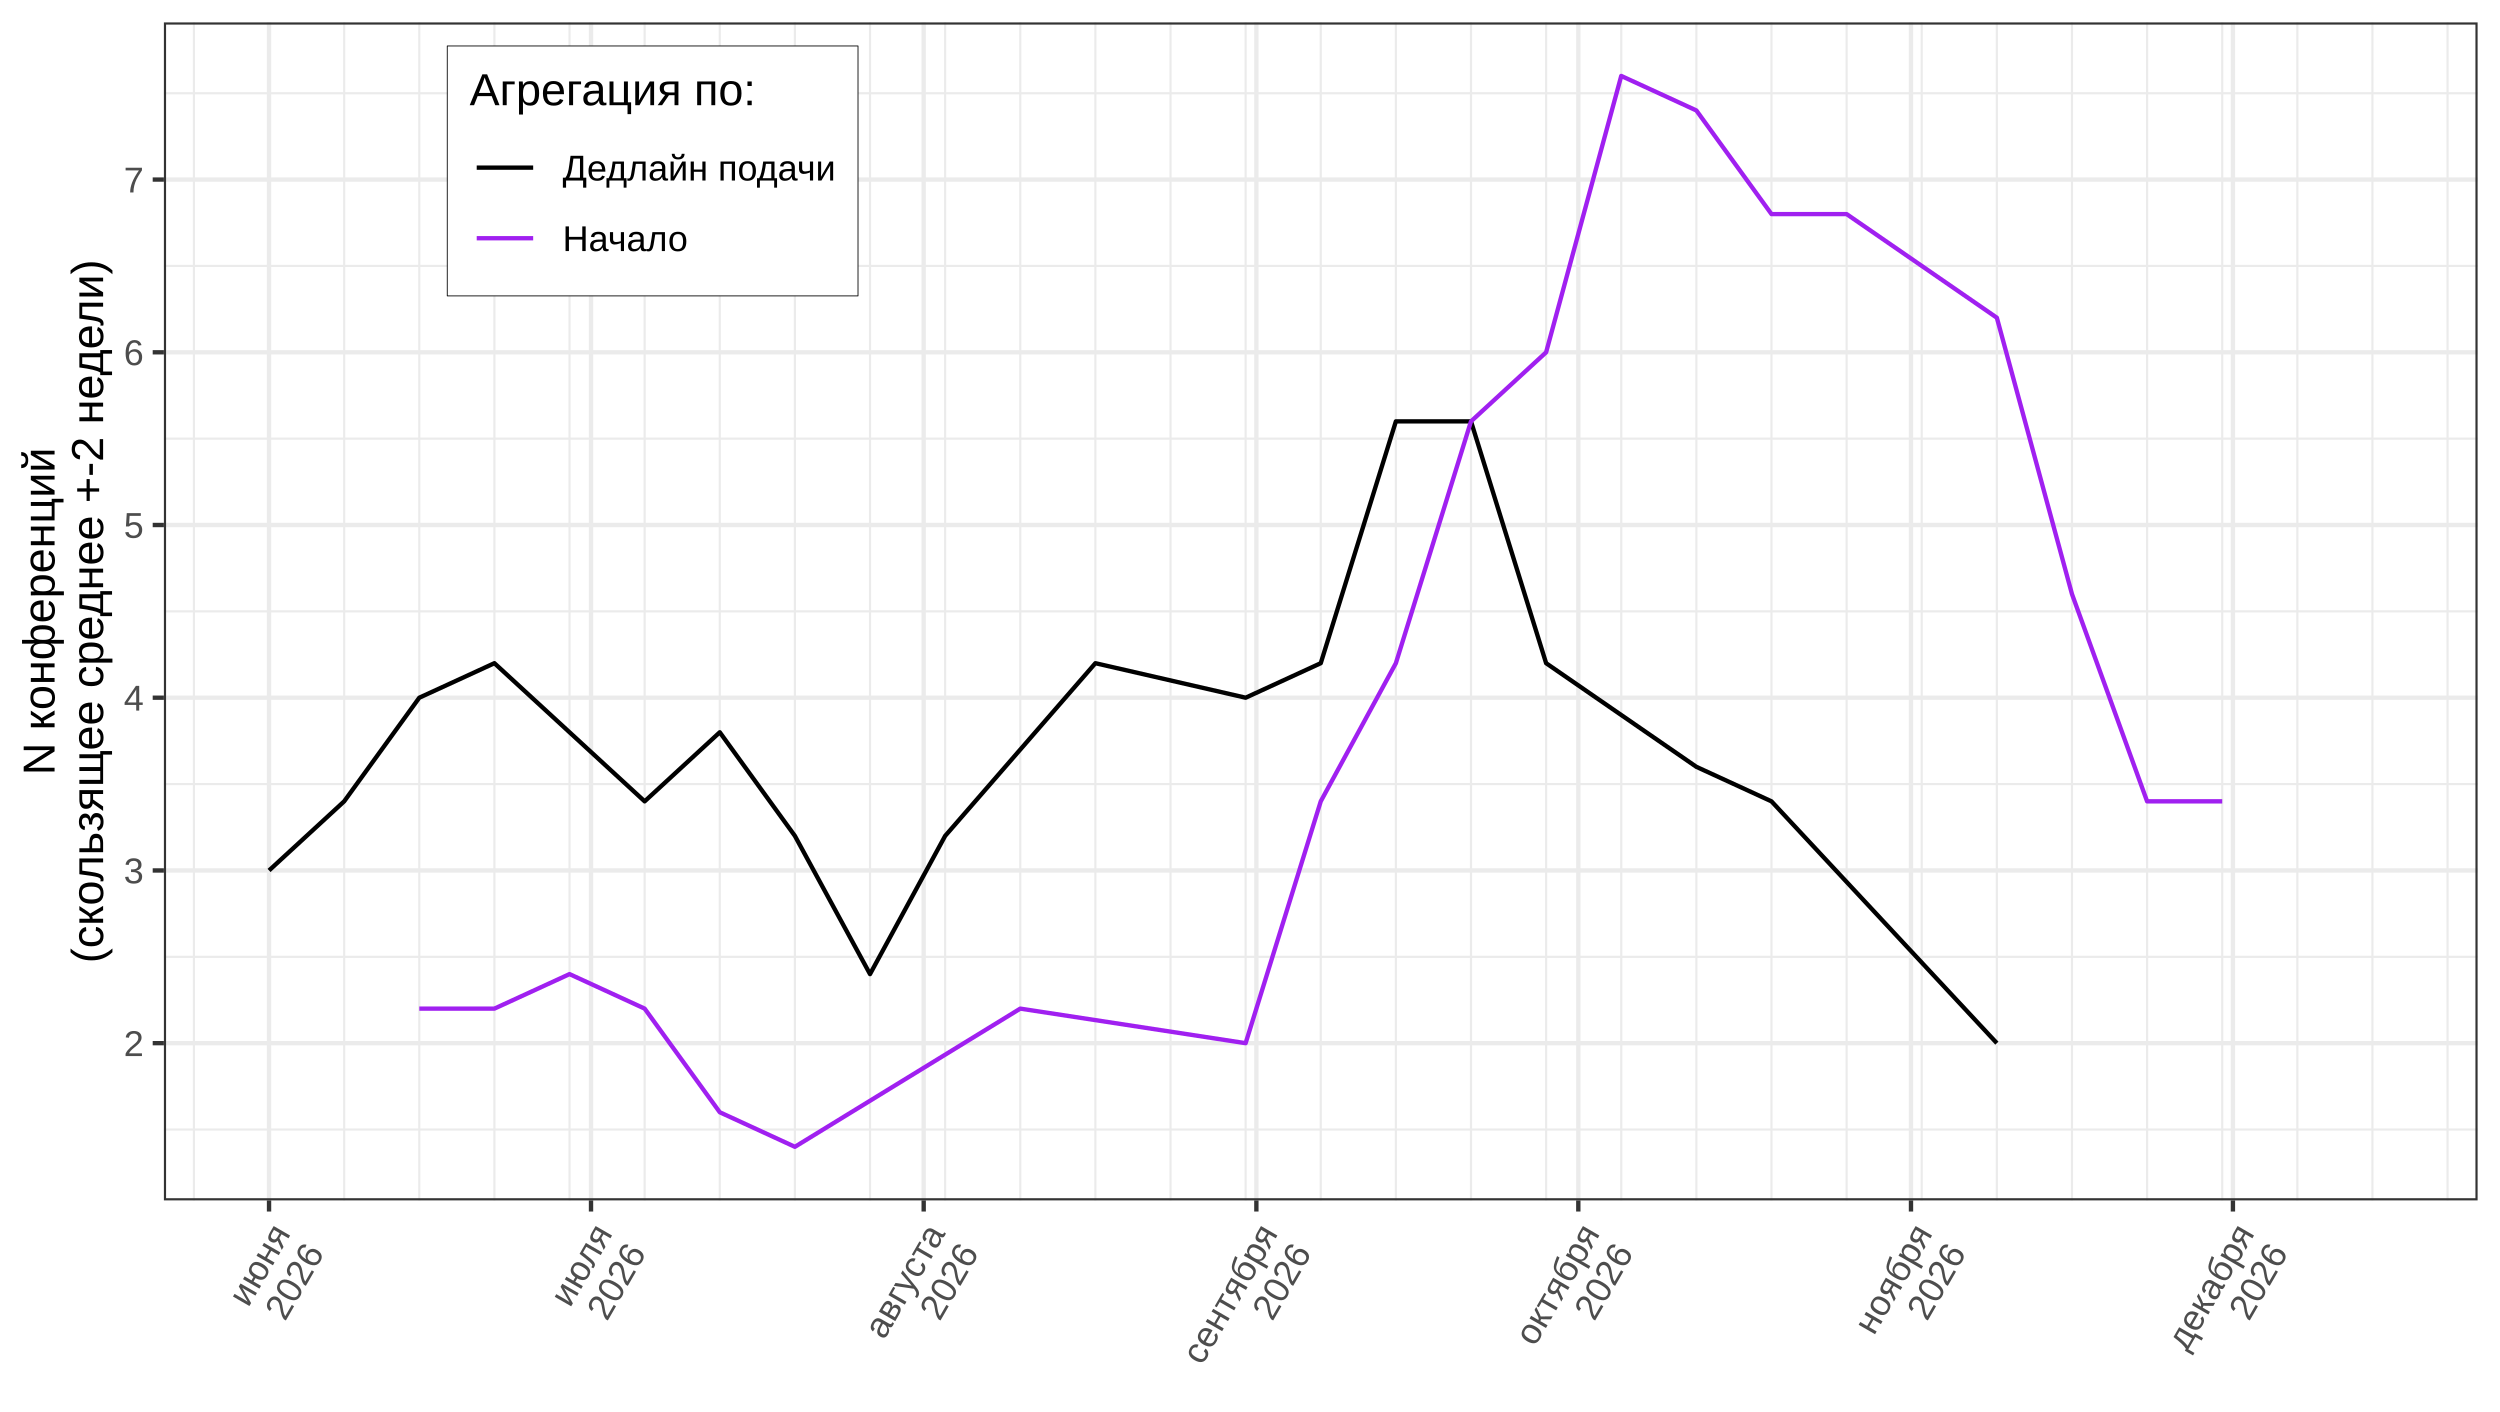
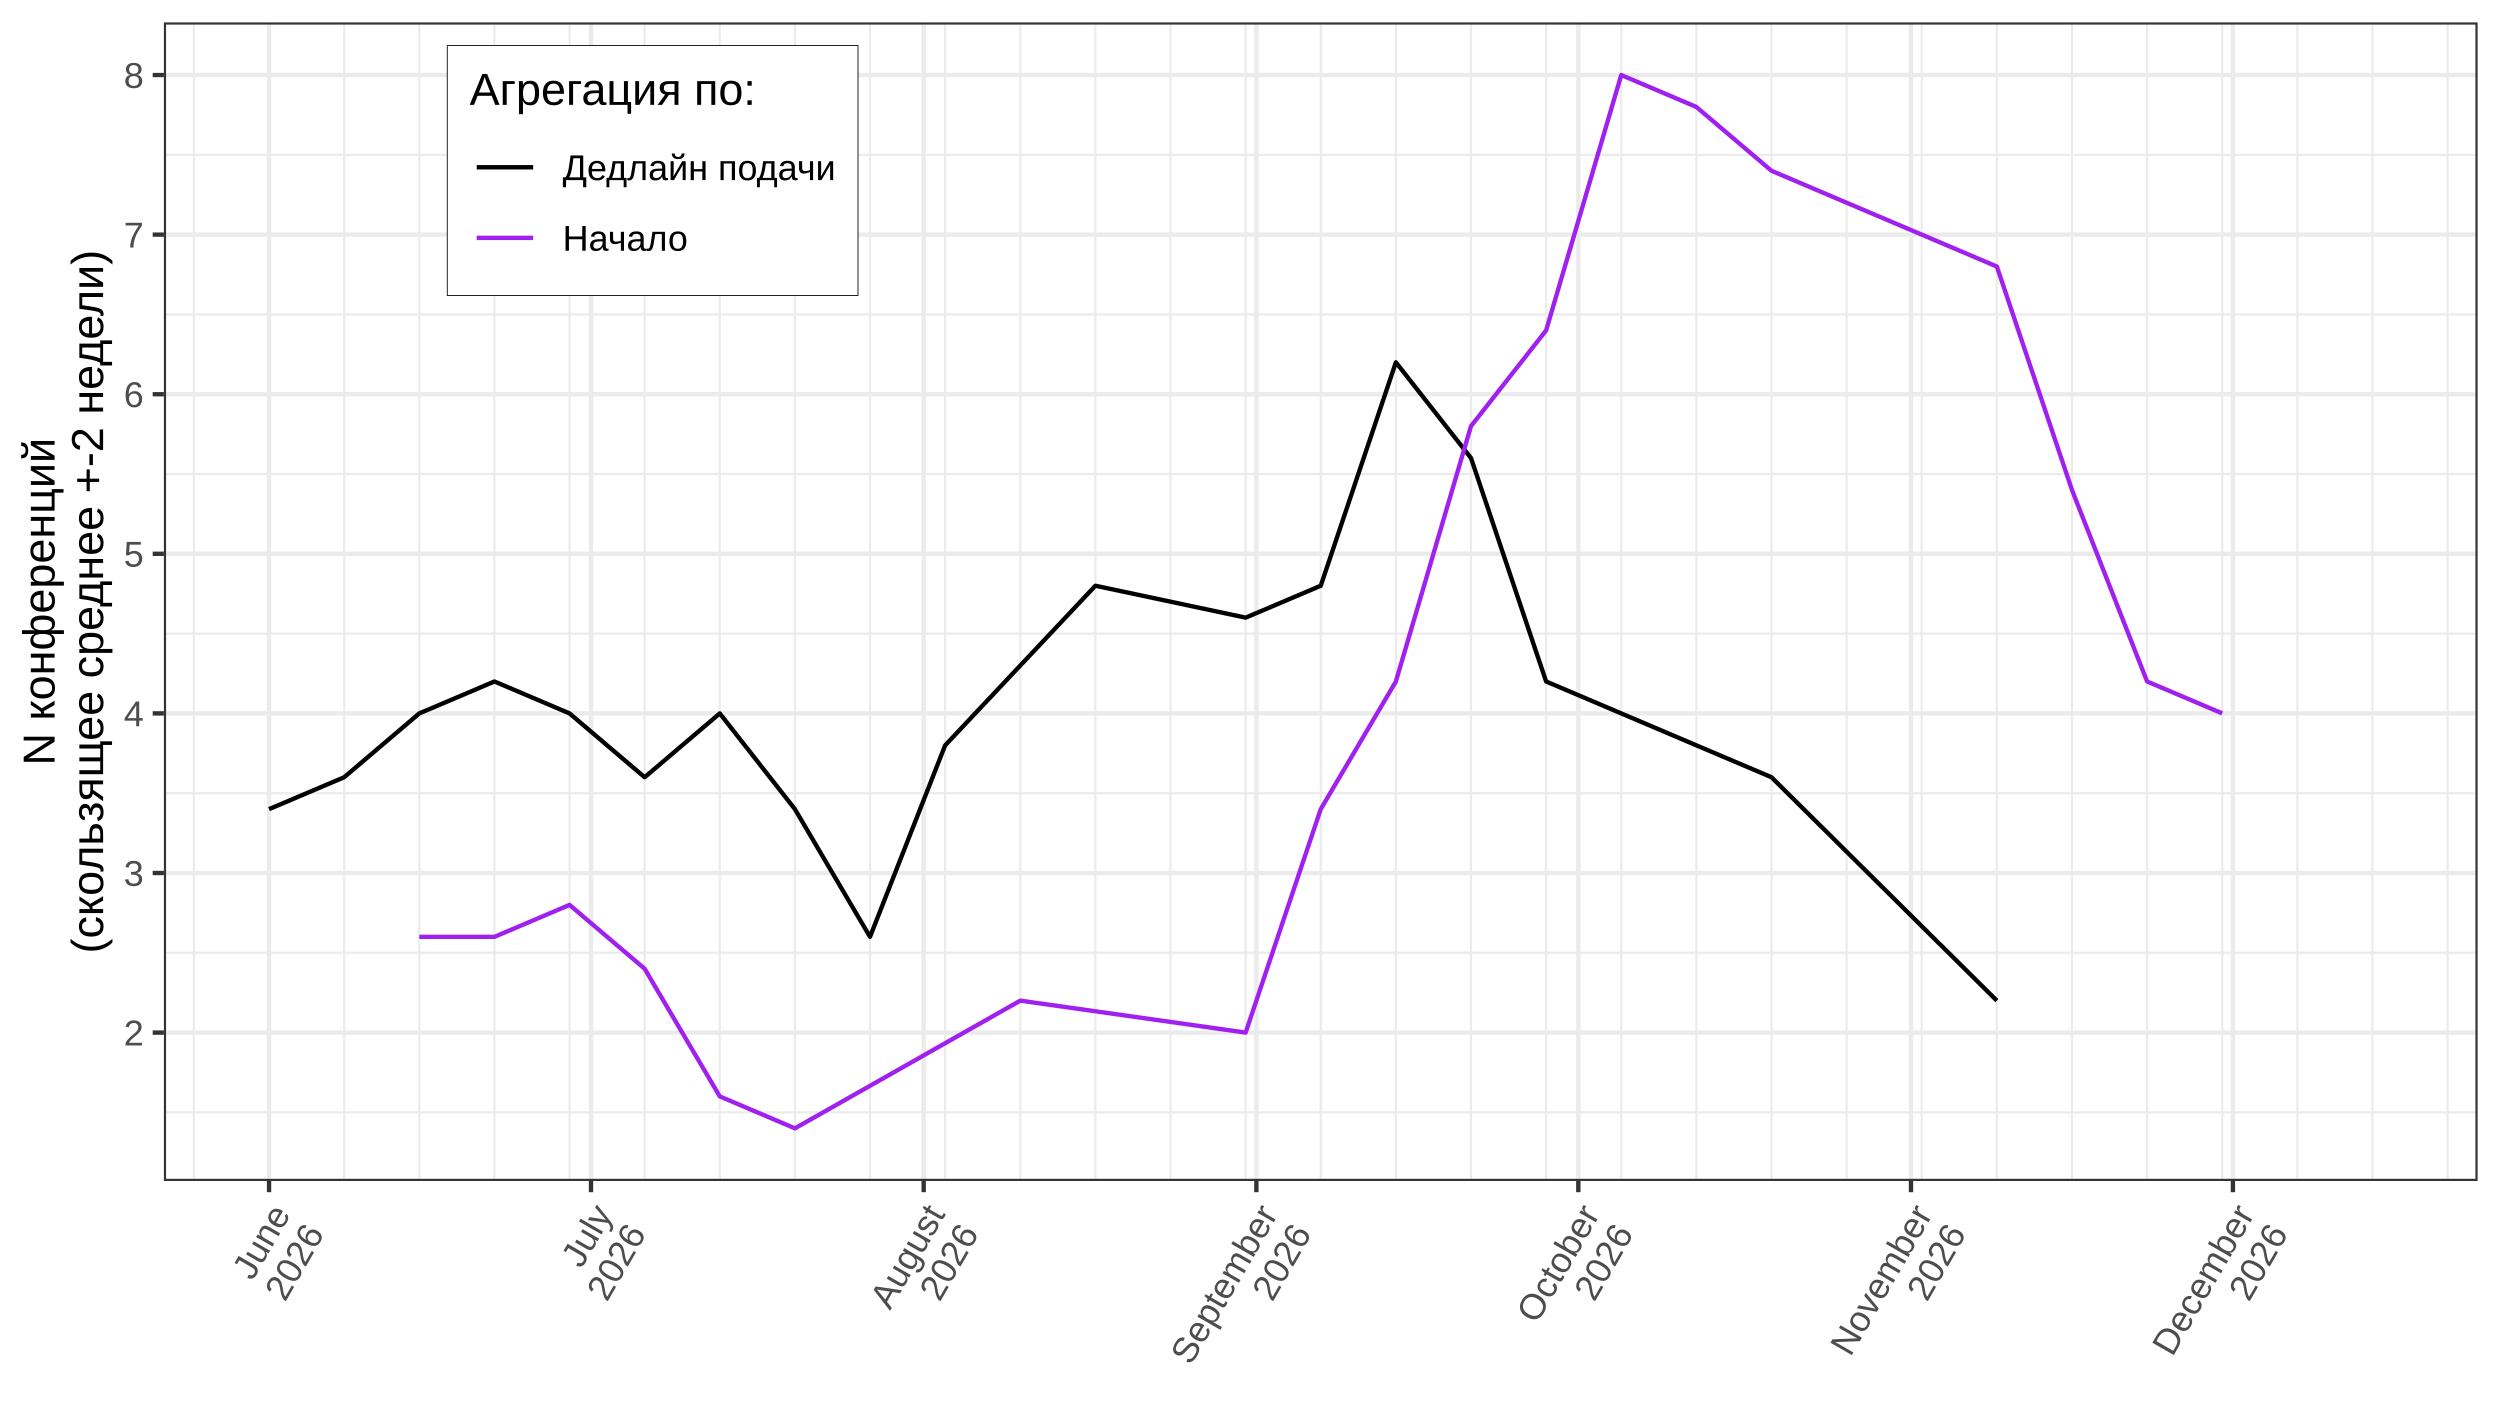
<svg xmlns="http://www.w3.org/2000/svg" width="612.00pt" height="345.60pt" viewBox="0 0 612.00 345.60">
  <g class="svglite">
    <defs>
      <style type="text/css">
    .svglite line, .svglite polyline, .svglite polygon, .svglite path, .svglite rect, .svglite circle {
      fill: none;
      stroke: #000000;
      stroke-linecap: round;
      stroke-linejoin: round;
      stroke-miterlimit: 10.00;
    }
    .svglite text {
      white-space: pre;
    }
    .svglite g.glyphgroup path {
      fill: inherit;
      stroke: none;
    }
  </style>
    </defs>
    <rect width="100%" height="100%" style="stroke: none; fill: #FFFFFF;" />
    <defs>
      <clipPath id="cpMC4wMHw2MTIuMDB8MC4wMHwzNDUuNjA=">
        <rect x="0.00" y="0.00" width="612.00" height="345.60" />
      </clipPath>
    </defs>
    <g clip-path="url(#cpMC4wMHw2MTIuMDB8MC4wMHwzNDUuNjA=)">
      <rect x="0.00" y="0.00" width="612.00" height="345.60" style="stroke-width: 1.07; stroke: #FFFFFF; fill: #FFFFFF;" />
    </g>
    <defs>
-       <clipPath id="cpNDAuMTJ8NjA2LjUyfDUuNDh8MjkzLjg1">
-         <rect x="40.12" y="5.48" width="566.40" height="288.37" />
+       <clipPath id="cpNDAuMTJ8NjA2LjUyfDUuNDh8Mjg5LjEx">
+         <rect x="40.12" y="5.48" width="566.40" height="283.63" />
      </clipPath>
    </defs>
-     <g clip-path="url(#cpNDAuMTJ8NjA2LjUyfDUuNDh8MjkzLjg1)">
-       <rect x="40.12" y="5.48" width="566.40" height="288.37" style="stroke-width: 1.07; stroke: none; fill: #FFFFFF;" />
-       <polyline points="40.12,276.51 606.52,276.51 " style="stroke-width: 0.53; stroke: #EBEBEB; stroke-linecap: butt;" />
-       <polyline points="40.12,234.23 606.52,234.23 " style="stroke-width: 0.53; stroke: #EBEBEB; stroke-linecap: butt;" />
-       <polyline points="40.12,191.94 606.52,191.94 " style="stroke-width: 0.53; stroke: #EBEBEB; stroke-linecap: butt;" />
-       <polyline points="40.12,149.66 606.52,149.66 " style="stroke-width: 0.53; stroke: #EBEBEB; stroke-linecap: butt;" />
-       <polyline points="40.12,107.38 606.52,107.38 " style="stroke-width: 0.53; stroke: #EBEBEB; stroke-linecap: butt;" />
-       <polyline points="40.12,65.10 606.52,65.10 " style="stroke-width: 0.53; stroke: #EBEBEB; stroke-linecap: butt;" />
-       <polyline points="40.12,22.82 606.52,22.82 " style="stroke-width: 0.53; stroke: #EBEBEB; stroke-linecap: butt;" />
-       <polyline points="47.47,293.85 47.47,5.48 " style="stroke-width: 0.53; stroke: #EBEBEB; stroke-linecap: butt;" />
-       <polyline points="84.25,293.85 84.25,5.48 " style="stroke-width: 0.53; stroke: #EBEBEB; stroke-linecap: butt;" />
-       <polyline points="102.64,293.85 102.64,5.48 " style="stroke-width: 0.53; stroke: #EBEBEB; stroke-linecap: butt;" />
-       <polyline points="121.03,293.85 121.03,5.48 " style="stroke-width: 0.53; stroke: #EBEBEB; stroke-linecap: butt;" />
-       <polyline points="139.42,293.85 139.42,5.48 " style="stroke-width: 0.53; stroke: #EBEBEB; stroke-linecap: butt;" />
-       <polyline points="157.81,293.85 157.81,5.48 " style="stroke-width: 0.53; stroke: #EBEBEB; stroke-linecap: butt;" />
-       <polyline points="176.20,293.85 176.20,5.48 " style="stroke-width: 0.53; stroke: #EBEBEB; stroke-linecap: butt;" />
-       <polyline points="194.59,293.85 194.59,5.48 " style="stroke-width: 0.53; stroke: #EBEBEB; stroke-linecap: butt;" />
-       <polyline points="212.98,293.85 212.98,5.48 " style="stroke-width: 0.53; stroke: #EBEBEB; stroke-linecap: butt;" />
-       <polyline points="231.37,293.85 231.37,5.48 " style="stroke-width: 0.53; stroke: #EBEBEB; stroke-linecap: butt;" />
-       <polyline points="249.76,293.85 249.76,5.48 " style="stroke-width: 0.53; stroke: #EBEBEB; stroke-linecap: butt;" />
-       <polyline points="268.15,293.85 268.15,5.48 " style="stroke-width: 0.53; stroke: #EBEBEB; stroke-linecap: butt;" />
-       <polyline points="286.54,293.85 286.54,5.48 " style="stroke-width: 0.53; stroke: #EBEBEB; stroke-linecap: butt;" />
-       <polyline points="304.93,293.85 304.93,5.48 " style="stroke-width: 0.53; stroke: #EBEBEB; stroke-linecap: butt;" />
-       <polyline points="323.32,293.85 323.32,5.48 " style="stroke-width: 0.53; stroke: #EBEBEB; stroke-linecap: butt;" />
-       <polyline points="341.71,293.85 341.71,5.48 " style="stroke-width: 0.53; stroke: #EBEBEB; stroke-linecap: butt;" />
-       <polyline points="360.10,293.85 360.10,5.48 " style="stroke-width: 0.53; stroke: #EBEBEB; stroke-linecap: butt;" />
-       <polyline points="378.49,293.85 378.49,5.48 " style="stroke-width: 0.53; stroke: #EBEBEB; stroke-linecap: butt;" />
-       <polyline points="396.88,293.85 396.88,5.48 " style="stroke-width: 0.53; stroke: #EBEBEB; stroke-linecap: butt;" />
-       <polyline points="415.27,293.85 415.27,5.48 " style="stroke-width: 0.53; stroke: #EBEBEB; stroke-linecap: butt;" />
-       <polyline points="433.66,293.85 433.66,5.48 " style="stroke-width: 0.53; stroke: #EBEBEB; stroke-linecap: butt;" />
-       <polyline points="452.05,293.85 452.05,5.48 " style="stroke-width: 0.53; stroke: #EBEBEB; stroke-linecap: butt;" />
-       <polyline points="470.44,293.85 470.44,5.48 " style="stroke-width: 0.53; stroke: #EBEBEB; stroke-linecap: butt;" />
-       <polyline points="488.83,293.85 488.83,5.48 " style="stroke-width: 0.53; stroke: #EBEBEB; stroke-linecap: butt;" />
-       <polyline points="507.22,293.85 507.22,5.48 " style="stroke-width: 0.53; stroke: #EBEBEB; stroke-linecap: butt;" />
-       <polyline points="525.61,293.85 525.61,5.48 " style="stroke-width: 0.53; stroke: #EBEBEB; stroke-linecap: butt;" />
-       <polyline points="544.00,293.85 544.00,5.48 " style="stroke-width: 0.53; stroke: #EBEBEB; stroke-linecap: butt;" />
-       <polyline points="562.39,293.85 562.39,5.48 " style="stroke-width: 0.53; stroke: #EBEBEB; stroke-linecap: butt;" />
-       <polyline points="580.77,293.85 580.77,5.48 " style="stroke-width: 0.53; stroke: #EBEBEB; stroke-linecap: butt;" />
-       <polyline points="599.16,293.85 599.16,5.48 " style="stroke-width: 0.53; stroke: #EBEBEB; stroke-linecap: butt;" />
-       <polyline points="40.12,255.37 606.52,255.37 " style="stroke-width: 1.07; stroke: #EBEBEB; stroke-linecap: butt;" />
-       <polyline points="40.12,213.09 606.52,213.09 " style="stroke-width: 1.07; stroke: #EBEBEB; stroke-linecap: butt;" />
-       <polyline points="40.12,170.80 606.52,170.80 " style="stroke-width: 1.07; stroke: #EBEBEB; stroke-linecap: butt;" />
-       <polyline points="40.12,128.52 606.52,128.52 " style="stroke-width: 1.07; stroke: #EBEBEB; stroke-linecap: butt;" />
-       <polyline points="40.12,86.24 606.52,86.24 " style="stroke-width: 1.07; stroke: #EBEBEB; stroke-linecap: butt;" />
-       <polyline points="40.12,43.96 606.52,43.96 " style="stroke-width: 1.07; stroke: #EBEBEB; stroke-linecap: butt;" />
-       <polyline points="65.86,293.85 65.86,5.48 " style="stroke-width: 1.07; stroke: #EBEBEB; stroke-linecap: butt;" />
-       <polyline points="144.68,293.85 144.68,5.48 " style="stroke-width: 1.07; stroke: #EBEBEB; stroke-linecap: butt;" />
-       <polyline points="226.12,293.85 226.12,5.48 " style="stroke-width: 1.07; stroke: #EBEBEB; stroke-linecap: butt;" />
-       <polyline points="307.56,293.85 307.56,5.48 " style="stroke-width: 1.07; stroke: #EBEBEB; stroke-linecap: butt;" />
-       <polyline points="386.37,293.85 386.37,5.48 " style="stroke-width: 1.07; stroke: #EBEBEB; stroke-linecap: butt;" />
-       <polyline points="467.81,293.85 467.81,5.48 " style="stroke-width: 1.07; stroke: #EBEBEB; stroke-linecap: butt;" />
-       <polyline points="546.62,293.85 546.62,5.48 " style="stroke-width: 1.07; stroke: #EBEBEB; stroke-linecap: butt;" />
-       <polyline points="65.86,213.09 84.25,196.17 102.64,170.80 121.03,162.35 139.42,179.26 157.81,196.17 176.20,179.26 194.59,204.63 212.98,238.46 231.37,204.63 268.15,162.35 304.93,170.80 323.32,162.35 341.71,103.15 360.10,103.15 378.49,162.35 415.27,187.72 433.66,196.17 488.83,255.37 " style="stroke-width: 1.07; stroke-linecap: butt;" />
-       <polyline points="102.64,246.91 121.03,246.91 139.42,238.46 157.81,246.91 176.20,272.28 194.59,280.74 249.76,246.91 304.93,255.37 323.32,196.17 341.71,162.35 360.10,103.15 378.49,86.24 396.88,18.59 415.27,27.04 433.66,52.41 452.05,52.41 488.83,77.78 507.22,145.43 525.61,196.17 544.00,196.17 " style="stroke-width: 1.07; stroke: #A020F0; stroke-linecap: butt;" />
-       <rect x="40.12" y="5.48" width="566.40" height="288.37" style="stroke-width: 1.07; stroke: #333333;" />
+     <g clip-path="url(#cpNDAuMTJ8NjA2LjUyfDUuNDh8Mjg5LjEx)">
+       <rect x="40.12" y="5.48" width="566.40" height="283.63" style="stroke-width: 1.07; stroke: none; fill: #FFFFFF;" />
+       <polyline points="40.12,272.31 606.52,272.31 " style="stroke-width: 0.53; stroke: #EBEBEB; stroke-linecap: butt;" />
+       <polyline points="40.12,233.24 606.52,233.24 " style="stroke-width: 0.53; stroke: #EBEBEB; stroke-linecap: butt;" />
+       <polyline points="40.12,194.18 606.52,194.18 " style="stroke-width: 0.53; stroke: #EBEBEB; stroke-linecap: butt;" />
+       <polyline points="40.12,155.11 606.52,155.11 " style="stroke-width: 0.53; stroke: #EBEBEB; stroke-linecap: butt;" />
+       <polyline points="40.12,116.04 606.52,116.04 " style="stroke-width: 0.53; stroke: #EBEBEB; stroke-linecap: butt;" />
+       <polyline points="40.12,76.97 606.52,76.97 " style="stroke-width: 0.53; stroke: #EBEBEB; stroke-linecap: butt;" />
+       <polyline points="40.12,37.91 606.52,37.91 " style="stroke-width: 0.53; stroke: #EBEBEB; stroke-linecap: butt;" />
+       <polyline points="47.47,289.11 47.47,5.48 " style="stroke-width: 0.53; stroke: #EBEBEB; stroke-linecap: butt;" />
+       <polyline points="84.25,289.11 84.25,5.48 " style="stroke-width: 0.53; stroke: #EBEBEB; stroke-linecap: butt;" />
+       <polyline points="102.64,289.11 102.64,5.48 " style="stroke-width: 0.53; stroke: #EBEBEB; stroke-linecap: butt;" />
+       <polyline points="121.03,289.11 121.03,5.48 " style="stroke-width: 0.53; stroke: #EBEBEB; stroke-linecap: butt;" />
+       <polyline points="139.42,289.11 139.42,5.48 " style="stroke-width: 0.53; stroke: #EBEBEB; stroke-linecap: butt;" />
+       <polyline points="157.81,289.11 157.81,5.48 " style="stroke-width: 0.53; stroke: #EBEBEB; stroke-linecap: butt;" />
+       <polyline points="176.20,289.11 176.20,5.48 " style="stroke-width: 0.53; stroke: #EBEBEB; stroke-linecap: butt;" />
+       <polyline points="194.59,289.11 194.59,5.48 " style="stroke-width: 0.53; stroke: #EBEBEB; stroke-linecap: butt;" />
+       <polyline points="212.98,289.11 212.98,5.48 " style="stroke-width: 0.53; stroke: #EBEBEB; stroke-linecap: butt;" />
+       <polyline points="231.37,289.11 231.37,5.48 " style="stroke-width: 0.53; stroke: #EBEBEB; stroke-linecap: butt;" />
+       <polyline points="249.76,289.11 249.76,5.48 " style="stroke-width: 0.53; stroke: #EBEBEB; stroke-linecap: butt;" />
+       <polyline points="268.15,289.11 268.15,5.48 " style="stroke-width: 0.53; stroke: #EBEBEB; stroke-linecap: butt;" />
+       <polyline points="286.54,289.11 286.54,5.48 " style="stroke-width: 0.53; stroke: #EBEBEB; stroke-linecap: butt;" />
+       <polyline points="304.93,289.11 304.93,5.48 " style="stroke-width: 0.53; stroke: #EBEBEB; stroke-linecap: butt;" />
+       <polyline points="323.32,289.11 323.32,5.48 " style="stroke-width: 0.53; stroke: #EBEBEB; stroke-linecap: butt;" />
+       <polyline points="341.71,289.11 341.71,5.48 " style="stroke-width: 0.53; stroke: #EBEBEB; stroke-linecap: butt;" />
+       <polyline points="360.10,289.11 360.10,5.48 " style="stroke-width: 0.53; stroke: #EBEBEB; stroke-linecap: butt;" />
+       <polyline points="378.49,289.11 378.49,5.48 " style="stroke-width: 0.53; stroke: #EBEBEB; stroke-linecap: butt;" />
+       <polyline points="396.88,289.11 396.88,5.48 " style="stroke-width: 0.53; stroke: #EBEBEB; stroke-linecap: butt;" />
+       <polyline points="415.27,289.11 415.27,5.48 " style="stroke-width: 0.53; stroke: #EBEBEB; stroke-linecap: butt;" />
+       <polyline points="433.66,289.11 433.66,5.48 " style="stroke-width: 0.53; stroke: #EBEBEB; stroke-linecap: butt;" />
+       <polyline points="452.05,289.11 452.05,5.48 " style="stroke-width: 0.53; stroke: #EBEBEB; stroke-linecap: butt;" />
+       <polyline points="470.44,289.11 470.44,5.48 " style="stroke-width: 0.53; stroke: #EBEBEB; stroke-linecap: butt;" />
+       <polyline points="488.83,289.11 488.83,5.48 " style="stroke-width: 0.53; stroke: #EBEBEB; stroke-linecap: butt;" />
+       <polyline points="507.22,289.11 507.22,5.48 " style="stroke-width: 0.53; stroke: #EBEBEB; stroke-linecap: butt;" />
+       <polyline points="525.61,289.11 525.61,5.48 " style="stroke-width: 0.53; stroke: #EBEBEB; stroke-linecap: butt;" />
+       <polyline points="544.00,289.11 544.00,5.48 " style="stroke-width: 0.53; stroke: #EBEBEB; stroke-linecap: butt;" />
+       <polyline points="562.39,289.11 562.39,5.48 " style="stroke-width: 0.53; stroke: #EBEBEB; stroke-linecap: butt;" />
+       <polyline points="580.77,289.11 580.77,5.48 " style="stroke-width: 0.53; stroke: #EBEBEB; stroke-linecap: butt;" />
+       <polyline points="599.16,289.11 599.16,5.48 " style="stroke-width: 0.53; stroke: #EBEBEB; stroke-linecap: butt;" />
+       <polyline points="40.12,252.78 606.52,252.78 " style="stroke-width: 1.07; stroke: #EBEBEB; stroke-linecap: butt;" />
+       <polyline points="40.12,213.71 606.52,213.71 " style="stroke-width: 1.07; stroke: #EBEBEB; stroke-linecap: butt;" />
+       <polyline points="40.12,174.64 606.52,174.64 " style="stroke-width: 1.07; stroke: #EBEBEB; stroke-linecap: butt;" />
+       <polyline points="40.12,135.57 606.52,135.57 " style="stroke-width: 1.07; stroke: #EBEBEB; stroke-linecap: butt;" />
+       <polyline points="40.12,96.51 606.52,96.51 " style="stroke-width: 1.07; stroke: #EBEBEB; stroke-linecap: butt;" />
+       <polyline points="40.12,57.44 606.52,57.44 " style="stroke-width: 1.07; stroke: #EBEBEB; stroke-linecap: butt;" />
+       <polyline points="40.12,18.37 606.52,18.37 " style="stroke-width: 1.07; stroke: #EBEBEB; stroke-linecap: butt;" />
+       <polyline points="65.86,289.11 65.86,5.48 " style="stroke-width: 1.07; stroke: #EBEBEB; stroke-linecap: butt;" />
+       <polyline points="144.68,289.11 144.68,5.48 " style="stroke-width: 1.07; stroke: #EBEBEB; stroke-linecap: butt;" />
+       <polyline points="226.12,289.11 226.12,5.48 " style="stroke-width: 1.07; stroke: #EBEBEB; stroke-linecap: butt;" />
+       <polyline points="307.56,289.11 307.56,5.48 " style="stroke-width: 1.07; stroke: #EBEBEB; stroke-linecap: butt;" />
+       <polyline points="386.37,289.11 386.37,5.48 " style="stroke-width: 1.07; stroke: #EBEBEB; stroke-linecap: butt;" />
+       <polyline points="467.81,289.11 467.81,5.48 " style="stroke-width: 1.07; stroke: #EBEBEB; stroke-linecap: butt;" />
+       <polyline points="546.62,289.11 546.62,5.48 " style="stroke-width: 1.07; stroke: #EBEBEB; stroke-linecap: butt;" />
+       <polyline points="65.86,198.08 84.25,190.27 102.64,174.64 121.03,166.83 139.42,174.64 157.81,190.27 176.20,174.64 194.59,198.08 212.98,229.34 231.37,182.46 268.15,143.39 304.93,151.20 323.32,143.39 341.71,88.69 360.10,112.13 378.49,166.83 415.27,182.46 433.66,190.27 488.83,244.96 " style="stroke-width: 1.07; stroke-linecap: butt;" />
+       <polyline points="102.64,229.34 121.03,229.34 139.42,221.52 157.81,237.15 176.20,268.40 194.59,276.22 249.76,244.96 304.93,252.78 323.32,198.08 341.71,166.83 360.10,104.32 378.49,80.88 396.88,18.37 415.27,26.19 433.66,41.81 452.05,49.63 488.83,65.25 507.22,119.95 525.61,166.83 544.00,174.64 " style="stroke-width: 1.07; stroke: #A020F0; stroke-linecap: butt;" />
+       <rect x="40.12" y="5.48" width="566.40" height="283.63" style="stroke-width: 1.07; stroke: #333333;" />
    </g>
    <g clip-path="url(#cpMC4wMHw2MTIuMDB8MC4wMHwzNDUuNjA=)">
-       <text x="35.19" y="258.52" text-anchor="end" style="font-size: 8.80px;fill: #4D4D4D; font-family: &quot;Arial&quot;;" textLength="4.89px" lengthAdjust="spacingAndGlyphs">2</text>
-       <text x="35.19" y="216.24" text-anchor="end" style="font-size: 8.80px;fill: #4D4D4D; font-family: &quot;Arial&quot;;" textLength="4.89px" lengthAdjust="spacingAndGlyphs">3</text>
-       <text x="35.19" y="173.95" text-anchor="end" style="font-size: 8.80px;fill: #4D4D4D; font-family: &quot;Arial&quot;;" textLength="4.89px" lengthAdjust="spacingAndGlyphs">4</text>
-       <text x="35.19" y="131.67" text-anchor="end" style="font-size: 8.80px;fill: #4D4D4D; font-family: &quot;Arial&quot;;" textLength="4.89px" lengthAdjust="spacingAndGlyphs">5</text>
-       <text x="35.19" y="89.39" text-anchor="end" style="font-size: 8.80px;fill: #4D4D4D; font-family: &quot;Arial&quot;;" textLength="4.89px" lengthAdjust="spacingAndGlyphs">6</text>
-       <text x="35.19" y="47.11" text-anchor="end" style="font-size: 8.80px;fill: #4D4D4D; font-family: &quot;Arial&quot;;" textLength="4.89px" lengthAdjust="spacingAndGlyphs">7</text>
-       <polyline points="37.38,255.37 40.12,255.37 " style="stroke-width: 1.07; stroke: #333333; stroke-linecap: butt;" />
-       <polyline points="37.38,213.09 40.12,213.09 " style="stroke-width: 1.07; stroke: #333333; stroke-linecap: butt;" />
-       <polyline points="37.38,170.80 40.12,170.80 " style="stroke-width: 1.07; stroke: #333333; stroke-linecap: butt;" />
-       <polyline points="37.38,128.52 40.12,128.52 " style="stroke-width: 1.07; stroke: #333333; stroke-linecap: butt;" />
-       <polyline points="37.38,86.24 40.12,86.24 " style="stroke-width: 1.07; stroke: #333333; stroke-linecap: butt;" />
-       <polyline points="37.38,43.96 40.12,43.96 " style="stroke-width: 1.07; stroke: #333333; stroke-linecap: butt;" />
-       <polyline points="65.86,296.59 65.86,293.85 " style="stroke-width: 1.07; stroke: #333333; stroke-linecap: butt;" />
-       <polyline points="144.68,296.59 144.68,293.85 " style="stroke-width: 1.07; stroke: #333333; stroke-linecap: butt;" />
-       <polyline points="226.12,296.59 226.12,293.85 " style="stroke-width: 1.07; stroke: #333333; stroke-linecap: butt;" />
-       <polyline points="307.56,296.59 307.56,293.85 " style="stroke-width: 1.07; stroke: #333333; stroke-linecap: butt;" />
-       <polyline points="386.37,296.59 386.37,293.85 " style="stroke-width: 1.07; stroke: #333333; stroke-linecap: butt;" />
-       <polyline points="467.81,296.59 467.81,293.85 " style="stroke-width: 1.07; stroke: #333333; stroke-linecap: butt;" />
-       <polyline points="546.62,296.59 546.62,293.85 " style="stroke-width: 1.07; stroke: #333333; stroke-linecap: butt;" />
-       <text transform="translate(71.32,301.93) rotate(-60)" text-anchor="end" style="font-size: 8.80px;fill: #4D4D4D; font-family: &quot;Arial&quot;;" textLength="21.12px" lengthAdjust="spacingAndGlyphs">июня</text>
-       <text transform="translate(79.55,306.68) rotate(-60)" text-anchor="end" style="font-size: 8.80px;fill: #4D4D4D; font-family: &quot;Arial&quot;;" textLength="19.56px" lengthAdjust="spacingAndGlyphs">2026</text>
-       <text transform="translate(150.13,301.93) rotate(-60)" text-anchor="end" style="font-size: 8.80px;fill: #4D4D4D; font-family: &quot;Arial&quot;;" textLength="21.22px" lengthAdjust="spacingAndGlyphs">июля</text>
-       <text transform="translate(158.36,306.68) rotate(-60)" text-anchor="end" style="font-size: 8.80px;fill: #4D4D4D; font-family: &quot;Arial&quot;;" textLength="19.56px" lengthAdjust="spacingAndGlyphs">2026</text>
-       <text transform="translate(231.57,301.93) rotate(-60)" text-anchor="end" style="font-size: 8.80px;fill: #4D4D4D; font-family: &quot;Arial&quot;;" textLength="30.31px" lengthAdjust="spacingAndGlyphs">августа</text>
-       <text transform="translate(239.80,306.68) rotate(-60)" text-anchor="end" style="font-size: 8.80px;fill: #4D4D4D; font-family: &quot;Arial&quot;;" textLength="19.56px" lengthAdjust="spacingAndGlyphs">2026</text>
-       <text transform="translate(313.01,301.93) rotate(-60)" text-anchor="end" style="font-size: 8.80px;fill: #4D4D4D; font-family: &quot;Arial&quot;;" textLength="37.55px" lengthAdjust="spacingAndGlyphs">сентября</text>
-       <text transform="translate(321.24,306.68) rotate(-60)" text-anchor="end" style="font-size: 8.80px;fill: #4D4D4D; font-family: &quot;Arial&quot;;" textLength="19.56px" lengthAdjust="spacingAndGlyphs">2026</text>
-       <text transform="translate(391.83,301.93) rotate(-60)" text-anchor="end" style="font-size: 8.80px;fill: #4D4D4D; font-family: &quot;Arial&quot;;" textLength="32.22px" lengthAdjust="spacingAndGlyphs">октября</text>
-       <text transform="translate(400.06,306.68) rotate(-60)" text-anchor="end" style="font-size: 8.80px;fill: #4D4D4D; font-family: &quot;Arial&quot;;" textLength="19.56px" lengthAdjust="spacingAndGlyphs">2026</text>
-       <text transform="translate(473.27,301.93) rotate(-60)" text-anchor="end" style="font-size: 8.80px;fill: #4D4D4D; font-family: &quot;Arial&quot;;" textLength="29.11px" lengthAdjust="spacingAndGlyphs">ноября</text>
-       <text transform="translate(481.50,306.68) rotate(-60)" text-anchor="end" style="font-size: 8.80px;fill: #4D4D4D; font-family: &quot;Arial&quot;;" textLength="19.56px" lengthAdjust="spacingAndGlyphs">2026</text>
-       <text transform="translate(552.08,301.93) rotate(-60)" text-anchor="end" style="font-size: 8.80px;fill: #4D4D4D; font-family: &quot;Arial&quot;;" textLength="33.55px" lengthAdjust="spacingAndGlyphs">декабря</text>
-       <text transform="translate(560.31,306.68) rotate(-60)" text-anchor="end" style="font-size: 8.80px;fill: #4D4D4D; font-family: &quot;Arial&quot;;" textLength="19.56px" lengthAdjust="spacingAndGlyphs">2026</text>
-       <text transform="translate(13.36,149.66) rotate(-90)" text-anchor="middle" style="font-size: 11.00px; font-family: &quot;Arial&quot;;" textLength="80.22px" lengthAdjust="spacingAndGlyphs">N конференций</text>
-       <text transform="translate(25.24,149.66) rotate(-90)" text-anchor="middle" style="font-size: 11.00px; font-family: &quot;Arial&quot;;" textLength="172.34px" lengthAdjust="spacingAndGlyphs">(скользящее среднее +-2 недели)</text>
-       <rect x="109.49" y="11.25" width="100.55" height="61.19" style="stroke-width: 0.21; fill: #FFFFFF;" />
-       <text x="114.97" y="25.76" style="font-size: 11.00px; font-family: &quot;Arial&quot;;" textLength="70.11px" lengthAdjust="spacingAndGlyphs">Агрегация по:</text>
-       <rect x="114.97" y="32.40" width="17.28" height="17.28" style="stroke-width: 1.07; stroke: none; fill: #FFFFFF;" />
-       <line x1="116.70" y1="41.04" x2="130.52" y2="41.04" style="stroke-width: 1.07; stroke-linecap: butt;" />
-       <rect x="114.97" y="49.68" width="17.28" height="17.28" style="stroke-width: 1.07; stroke: none; fill: #FFFFFF;" />
-       <line x1="116.70" y1="58.32" x2="130.52" y2="58.32" style="stroke-width: 1.07; stroke: #A020F0; stroke-linecap: butt;" />
-       <text x="137.73" y="44.19" style="font-size: 8.80px; font-family: &quot;Arial&quot;;" textLength="66.83px" lengthAdjust="spacingAndGlyphs">Дедлайн подачи</text>
-       <text x="137.73" y="61.47" style="font-size: 8.80px; font-family: &quot;Arial&quot;;" textLength="30.66px" lengthAdjust="spacingAndGlyphs">Начало</text>
+       <text x="35.19" y="255.93" text-anchor="end" style="font-size: 8.80px;fill: #4D4D4D; font-family: &quot;Arial&quot;;" textLength="4.89px" lengthAdjust="spacingAndGlyphs">2</text>
+       <text x="35.19" y="216.86" text-anchor="end" style="font-size: 8.80px;fill: #4D4D4D; font-family: &quot;Arial&quot;;" textLength="4.89px" lengthAdjust="spacingAndGlyphs">3</text>
+       <text x="35.19" y="177.79" text-anchor="end" style="font-size: 8.80px;fill: #4D4D4D; font-family: &quot;Arial&quot;;" textLength="4.89px" lengthAdjust="spacingAndGlyphs">4</text>
+       <text x="35.19" y="138.72" text-anchor="end" style="font-size: 8.80px;fill: #4D4D4D; font-family: &quot;Arial&quot;;" textLength="4.89px" lengthAdjust="spacingAndGlyphs">5</text>
+       <text x="35.19" y="99.66" text-anchor="end" style="font-size: 8.80px;fill: #4D4D4D; font-family: &quot;Arial&quot;;" textLength="4.89px" lengthAdjust="spacingAndGlyphs">6</text>
+       <text x="35.19" y="60.59" text-anchor="end" style="font-size: 8.80px;fill: #4D4D4D; font-family: &quot;Arial&quot;;" textLength="4.89px" lengthAdjust="spacingAndGlyphs">7</text>
+       <text x="35.19" y="21.52" text-anchor="end" style="font-size: 8.80px;fill: #4D4D4D; font-family: &quot;Arial&quot;;" textLength="4.89px" lengthAdjust="spacingAndGlyphs">8</text>
+       <polyline points="37.38,252.78 40.12,252.78 " style="stroke-width: 1.07; stroke: #333333; stroke-linecap: butt;" />
+       <polyline points="37.38,213.71 40.12,213.71 " style="stroke-width: 1.07; stroke: #333333; stroke-linecap: butt;" />
+       <polyline points="37.38,174.64 40.12,174.64 " style="stroke-width: 1.07; stroke: #333333; stroke-linecap: butt;" />
+       <polyline points="37.38,135.57 40.12,135.57 " style="stroke-width: 1.07; stroke: #333333; stroke-linecap: butt;" />
+       <polyline points="37.38,96.51 40.12,96.51 " style="stroke-width: 1.07; stroke: #333333; stroke-linecap: butt;" />
+       <polyline points="37.38,57.44 40.12,57.44 " style="stroke-width: 1.07; stroke: #333333; stroke-linecap: butt;" />
+       <polyline points="37.38,18.37 40.12,18.37 " style="stroke-width: 1.07; stroke: #333333; stroke-linecap: butt;" />
+       <polyline points="65.86,291.85 65.86,289.11 " style="stroke-width: 1.07; stroke: #333333; stroke-linecap: butt;" />
+       <polyline points="144.68,291.85 144.68,289.11 " style="stroke-width: 1.07; stroke: #333333; stroke-linecap: butt;" />
+       <polyline points="226.12,291.85 226.12,289.11 " style="stroke-width: 1.07; stroke: #333333; stroke-linecap: butt;" />
+       <polyline points="307.56,291.85 307.56,289.11 " style="stroke-width: 1.07; stroke: #333333; stroke-linecap: butt;" />
+       <polyline points="386.37,291.85 386.37,289.11 " style="stroke-width: 1.07; stroke: #333333; stroke-linecap: butt;" />
+       <polyline points="467.81,291.85 467.81,289.11 " style="stroke-width: 1.07; stroke: #333333; stroke-linecap: butt;" />
+       <polyline points="546.62,291.85 546.62,289.11 " style="stroke-width: 1.07; stroke: #333333; stroke-linecap: butt;" />
+       <text transform="translate(71.32,297.19) rotate(-60)" text-anchor="end" style="font-size: 8.80px;fill: #4D4D4D; font-family: &quot;Arial&quot;;" textLength="19.08px" lengthAdjust="spacingAndGlyphs">June</text>
+       <text transform="translate(79.55,301.94) rotate(-60)" text-anchor="end" style="font-size: 8.80px;fill: #4D4D4D; font-family: &quot;Arial&quot;;" textLength="19.56px" lengthAdjust="spacingAndGlyphs">2026</text>
+       <text transform="translate(150.13,297.19) rotate(-60)" text-anchor="end" style="font-size: 8.80px;fill: #4D4D4D; font-family: &quot;Arial&quot;;" textLength="15.66px" lengthAdjust="spacingAndGlyphs">July</text>
+       <text transform="translate(158.36,301.94) rotate(-60)" text-anchor="end" style="font-size: 8.80px;fill: #4D4D4D; font-family: &quot;Arial&quot;;" textLength="19.56px" lengthAdjust="spacingAndGlyphs">2026</text>
+       <text transform="translate(231.57,297.19) rotate(-60)" text-anchor="end" style="font-size: 8.80px;fill: #4D4D4D; font-family: &quot;Arial&quot;;" textLength="27.39px" lengthAdjust="spacingAndGlyphs">August</text>
+       <text transform="translate(239.80,301.94) rotate(-60)" text-anchor="end" style="font-size: 8.80px;fill: #4D4D4D; font-family: &quot;Arial&quot;;" textLength="19.56px" lengthAdjust="spacingAndGlyphs">2026</text>
+       <text transform="translate(313.01,297.19) rotate(-60)" text-anchor="end" style="font-size: 8.80px;fill: #4D4D4D; font-family: &quot;Arial&quot;;" textLength="43.02px" lengthAdjust="spacingAndGlyphs">September</text>
+       <text transform="translate(321.24,301.94) rotate(-60)" text-anchor="end" style="font-size: 8.80px;fill: #4D4D4D; font-family: &quot;Arial&quot;;" textLength="19.56px" lengthAdjust="spacingAndGlyphs">2026</text>
+       <text transform="translate(391.83,297.19) rotate(-60)" text-anchor="end" style="font-size: 8.80px;fill: #4D4D4D; font-family: &quot;Arial&quot;;" textLength="31.28px" lengthAdjust="spacingAndGlyphs">October</text>
+       <text transform="translate(400.06,301.94) rotate(-60)" text-anchor="end" style="font-size: 8.80px;fill: #4D4D4D; font-family: &quot;Arial&quot;;" textLength="19.56px" lengthAdjust="spacingAndGlyphs">2026</text>
+       <text transform="translate(473.27,297.19) rotate(-60)" text-anchor="end" style="font-size: 8.80px;fill: #4D4D4D; font-family: &quot;Arial&quot;;" textLength="40.58px" lengthAdjust="spacingAndGlyphs">November</text>
+       <text transform="translate(481.50,301.94) rotate(-60)" text-anchor="end" style="font-size: 8.80px;fill: #4D4D4D; font-family: &quot;Arial&quot;;" textLength="19.56px" lengthAdjust="spacingAndGlyphs">2026</text>
+       <text transform="translate(552.08,297.19) rotate(-60)" text-anchor="end" style="font-size: 8.80px;fill: #4D4D4D; font-family: &quot;Arial&quot;;" textLength="40.58px" lengthAdjust="spacingAndGlyphs">December</text>
+       <text transform="translate(560.31,301.94) rotate(-60)" text-anchor="end" style="font-size: 8.80px;fill: #4D4D4D; font-family: &quot;Arial&quot;;" textLength="19.56px" lengthAdjust="spacingAndGlyphs">2026</text>
+       <text transform="translate(13.36,147.29) rotate(-90)" text-anchor="middle" style="font-size: 11.00px; font-family: &quot;Arial&quot;;" textLength="80.22px" lengthAdjust="spacingAndGlyphs">N конференций</text>
+       <text transform="translate(25.24,147.29) rotate(-90)" text-anchor="middle" style="font-size: 11.00px; font-family: &quot;Arial&quot;;" textLength="172.34px" lengthAdjust="spacingAndGlyphs">(скользящее среднее +-2 недели)</text>
+       <rect x="109.49" y="11.15" width="100.55" height="61.19" style="stroke-width: 0.21; fill: #FFFFFF;" />
+       <text x="114.97" y="25.67" style="font-size: 11.00px; font-family: &quot;Arial&quot;;" textLength="70.11px" lengthAdjust="spacingAndGlyphs">Агрегация по:</text>
+       <rect x="114.97" y="32.31" width="17.28" height="17.28" style="stroke-width: 1.07; stroke: none; fill: #FFFFFF;" />
+       <line x1="116.70" y1="40.95" x2="130.52" y2="40.95" style="stroke-width: 1.07; stroke-linecap: butt;" />
+       <rect x="114.97" y="49.59" width="17.28" height="17.28" style="stroke-width: 1.07; stroke: none; fill: #FFFFFF;" />
+       <line x1="116.70" y1="58.23" x2="130.52" y2="58.23" style="stroke-width: 1.07; stroke: #A020F0; stroke-linecap: butt;" />
+       <text x="137.73" y="44.10" style="font-size: 8.80px; font-family: &quot;Arial&quot;;" textLength="66.83px" lengthAdjust="spacingAndGlyphs">Дедлайн подачи</text>
+       <text x="137.73" y="61.38" style="font-size: 8.80px; font-family: &quot;Arial&quot;;" textLength="30.66px" lengthAdjust="spacingAndGlyphs">Начало</text>
    </g>
  </g>
</svg>
